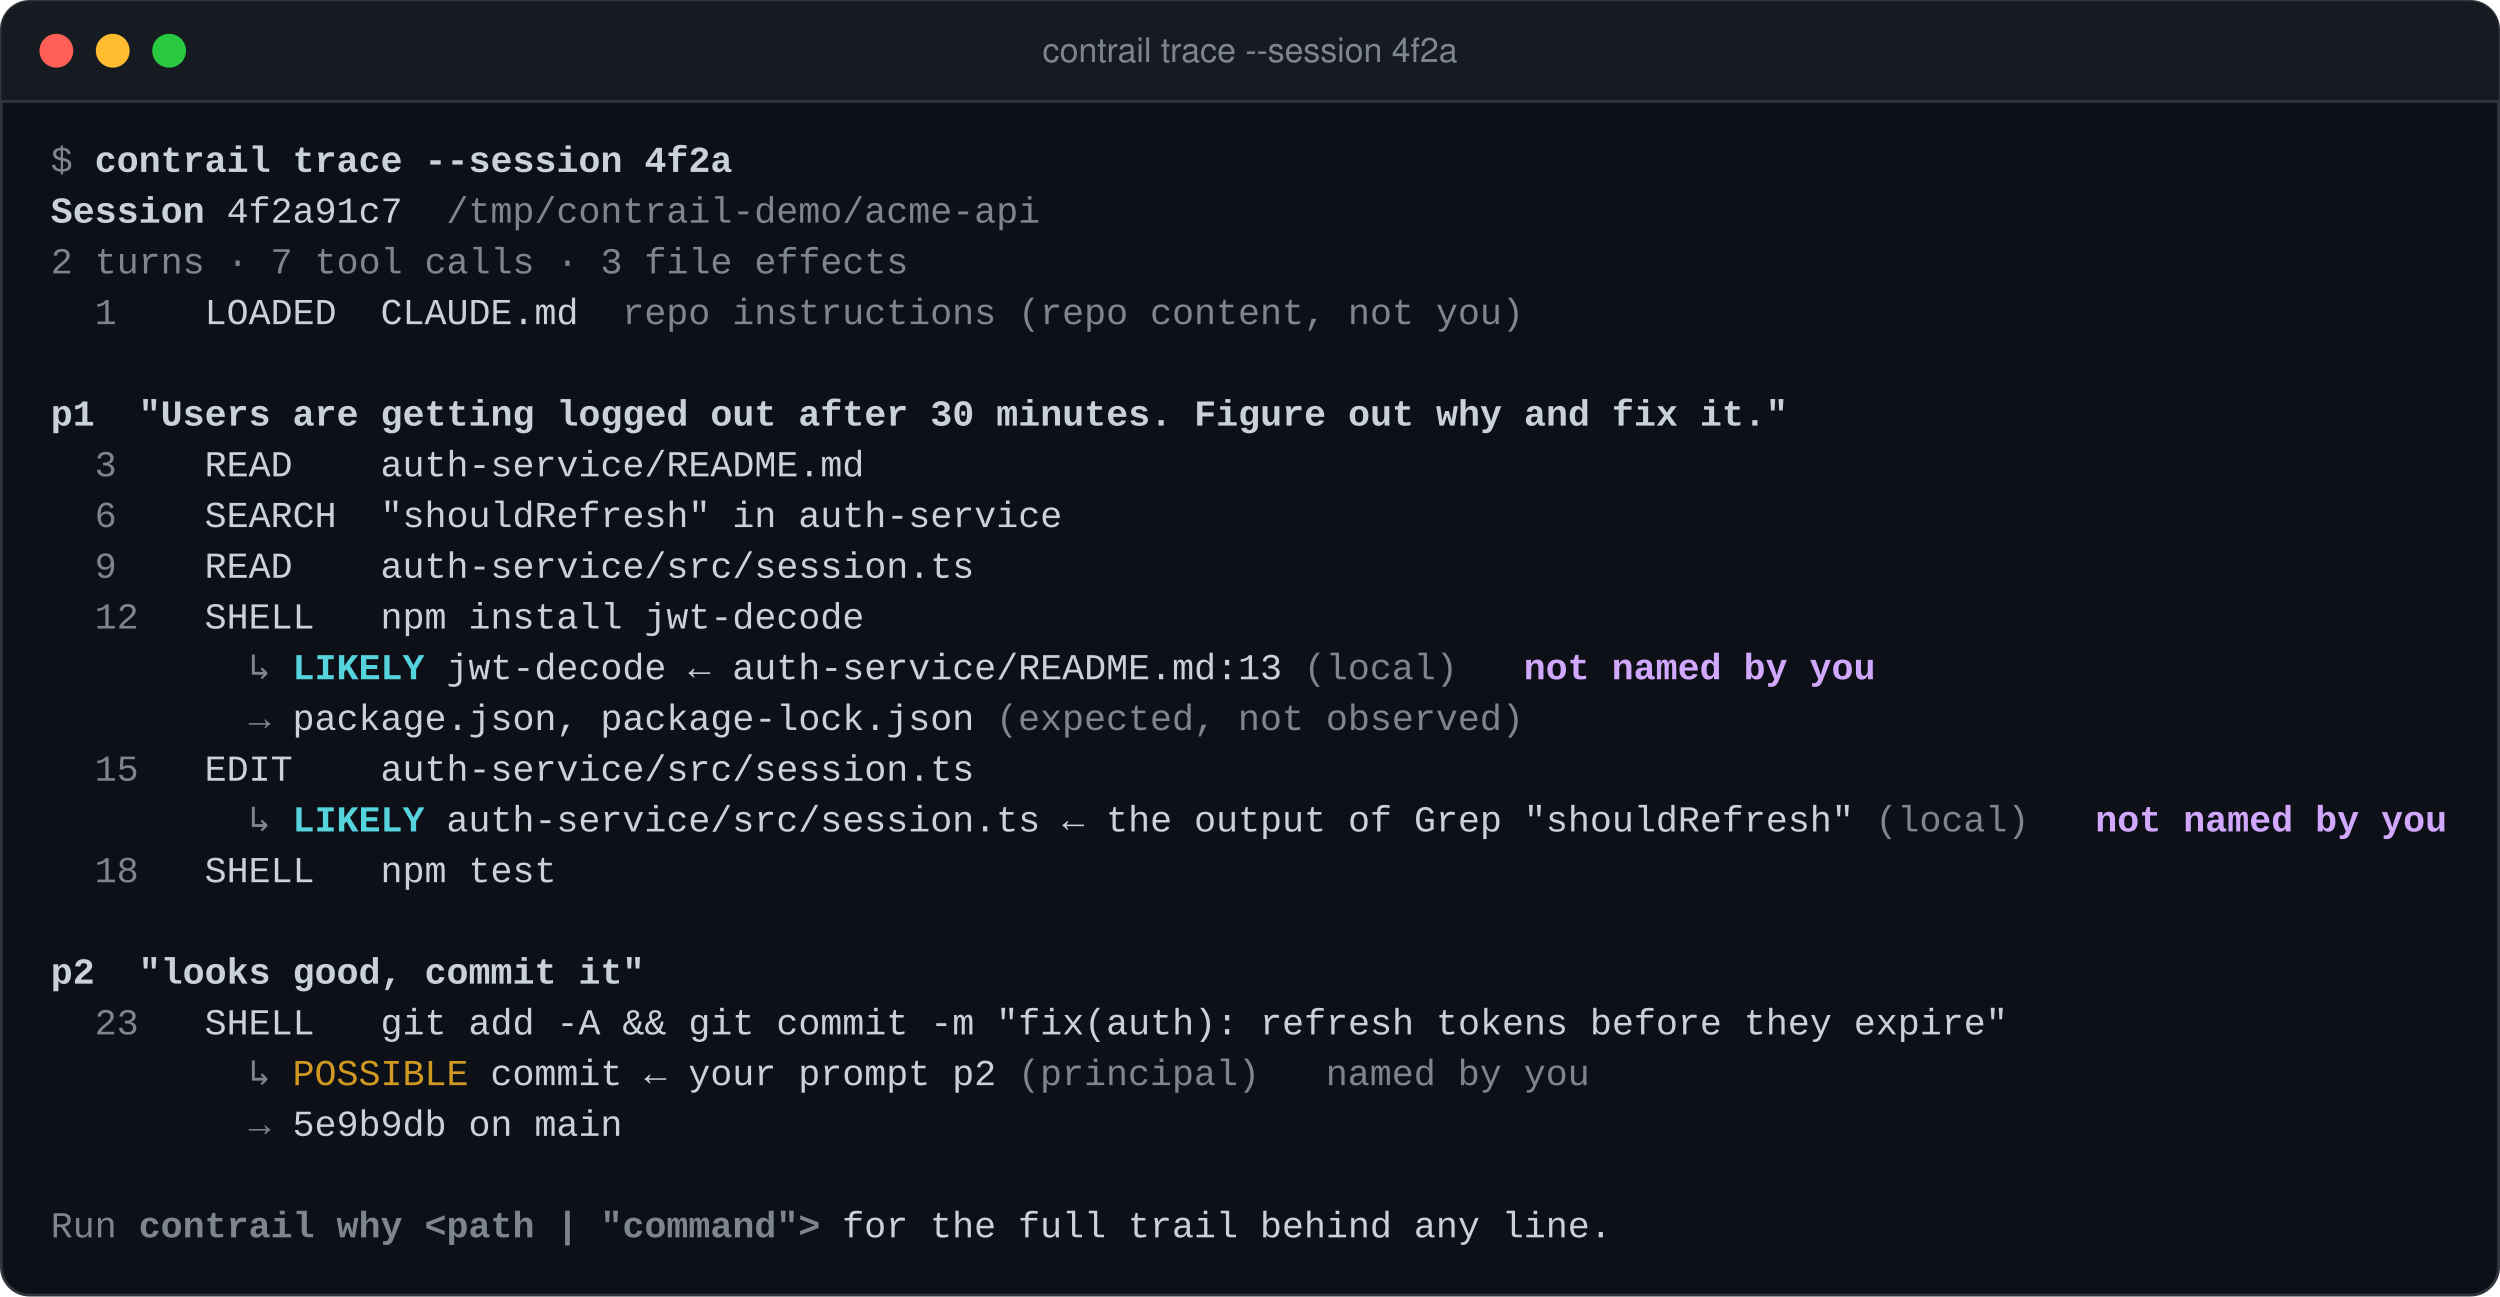
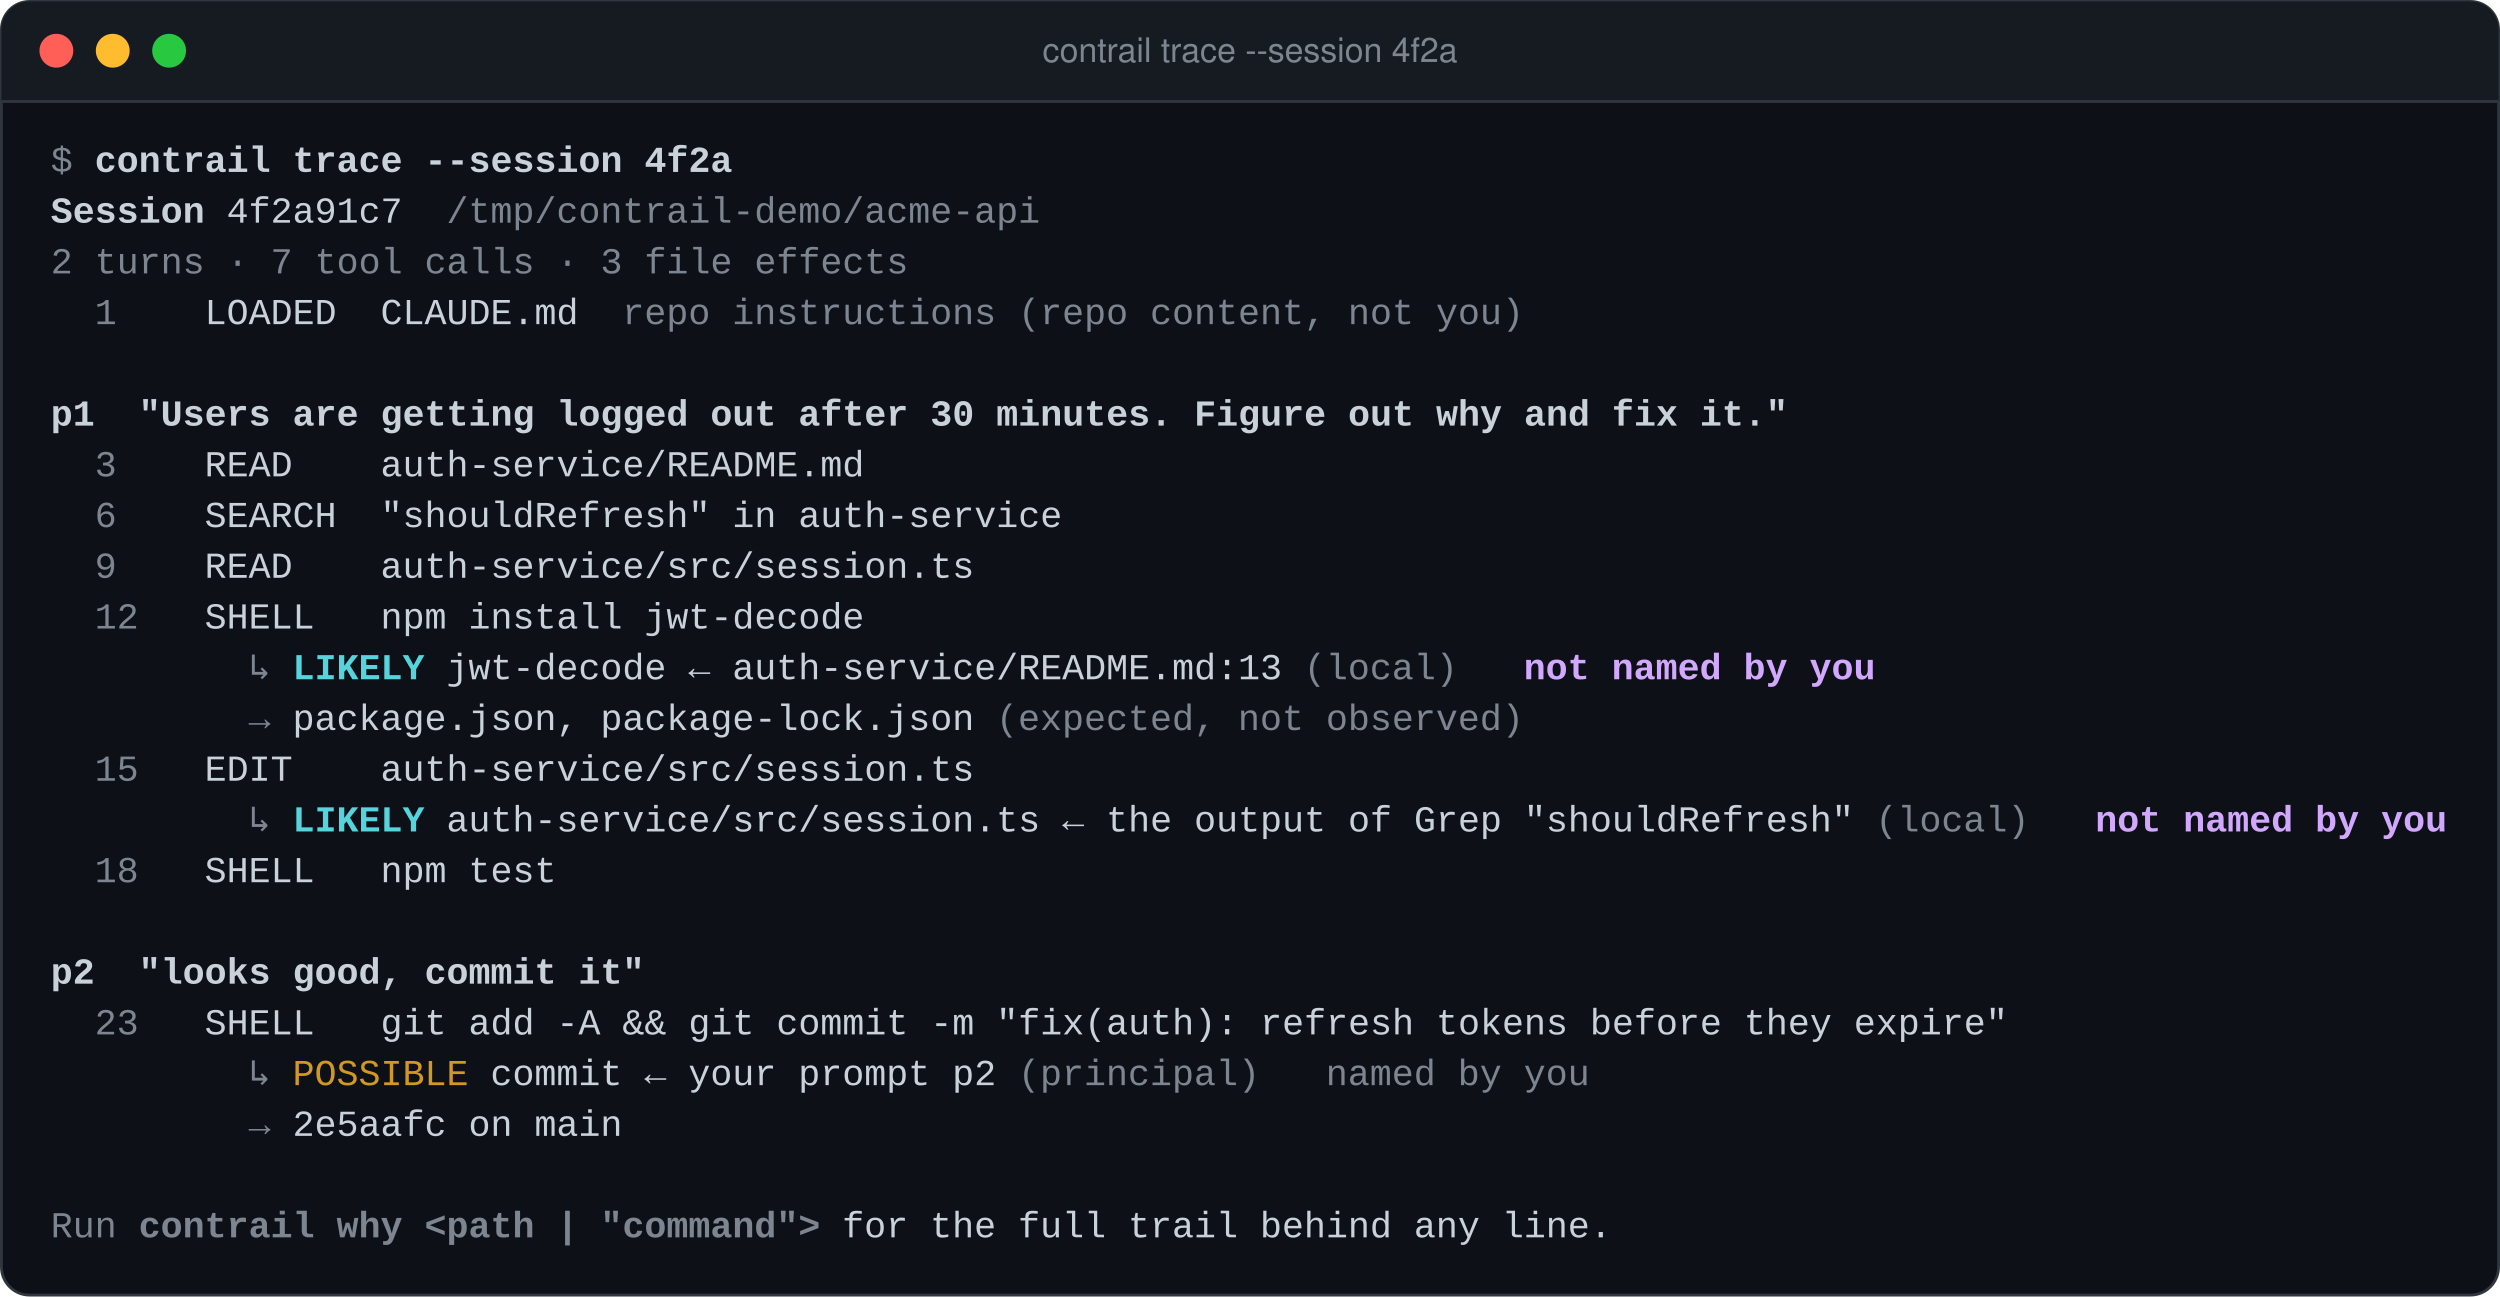
<svg xmlns="http://www.w3.org/2000/svg" width="887" height="460" viewBox="0 0 887 460" role="img" aria-label="contrail trace --session 4f2a">
  <rect x="0.5" y="0.5" width="886" height="459" rx="10" fill="#0d1117" stroke="#30363d" />
  <path d="M0.5 36 V10.5 A10 10 0 0 1 10.5 0.5 H876.5 A10 10 0 0 1 886.5 10.5 V36 Z" fill="#161b22" />
  <line x1="0.5" y1="36" x2="886.5" y2="36" stroke="#30363d" />
  <circle cx="20" cy="18" r="6" fill="#ff5f57" />
  <circle cx="40" cy="18" r="6" fill="#febc2e" />
  <circle cx="60" cy="18" r="6" fill="#28c840" />
  <text x="443.5" y="22" text-anchor="middle" font-family="-apple-system, BlinkMacSystemFont, 'Segoe UI', Helvetica, Arial, sans-serif" font-size="12" fill="#7d8590">contrail trace --session 4f2a</text>
  <g font-family="ui-monospace, SFMono-Regular, 'SF Mono', Menlo, Consolas, 'Liberation Mono', monospace" font-size="13" fill="#c9d1d9" style="white-space: pre" xml:space="preserve">
    <text y="61" style="white-space: pre">
      <tspan x="18.0" fill="#7d8590">$</tspan>
      <tspan x="25.8"> </tspan>
      <tspan x="33.6" font-weight="bold">contrail trace --session 4f2a</tspan>
    </text>
    <text y="79" style="white-space: pre">
      <tspan x="18.0" font-weight="bold">Session</tspan>
      <tspan x="72.6"> 4f2a91c7  </tspan>
      <tspan x="158.4" fill="#7d8590">/tmp/contrail-demo/acme-api</tspan>
    </text>
    <text y="97" style="white-space: pre">
      <tspan x="18.0" fill="#7d8590">2 turns · 7 tool calls · 3 file effects</tspan>
    </text>
    <text y="115" style="white-space: pre">
      <tspan x="18.0">  </tspan>
      <tspan x="33.6" fill="#7d8590">1   </tspan>
      <tspan x="64.8"> LOADED  CLAUDE.md  </tspan>
      <tspan x="220.8" fill="#7d8590">repo instructions (repo content, not you)</tspan>
    </text>
    <text y="151" style="white-space: pre">
      <tspan x="18.0" font-weight="bold">p1</tspan>
      <tspan x="33.6">  </tspan>
      <tspan x="49.2" font-weight="bold">"Users are getting logged out after 30 minutes. Figure out why and fix it."</tspan>
    </text>
    <text y="169" style="white-space: pre">
      <tspan x="18.0">  </tspan>
      <tspan x="33.6" fill="#7d8590">3   </tspan>
      <tspan x="64.8"> READ    auth-service/README.md</tspan>
    </text>
    <text y="187" style="white-space: pre">
      <tspan x="18.0">  </tspan>
      <tspan x="33.6" fill="#7d8590">6   </tspan>
      <tspan x="64.8"> SEARCH  "shouldRefresh" in auth-service</tspan>
    </text>
    <text y="205" style="white-space: pre">
      <tspan x="18.0">  </tspan>
      <tspan x="33.6" fill="#7d8590">9   </tspan>
      <tspan x="64.8"> READ    auth-service/src/session.ts</tspan>
    </text>
    <text y="223" style="white-space: pre">
      <tspan x="18.0">  </tspan>
      <tspan x="33.6" fill="#7d8590">12  </tspan>
      <tspan x="64.8"> SHELL   npm install jwt-decode</tspan>
    </text>
    <text y="241" style="white-space: pre">
      <tspan x="18.0">         </tspan>
      <tspan x="88.2" fill="#7d8590">↳</tspan>
      <tspan x="96.0"> </tspan>
      <tspan x="103.8" fill="#56d4dd" font-weight="bold">LIKELY</tspan>
      <tspan x="150.6"> jwt-decode ← auth-service/README.md:13 </tspan>
      <tspan x="462.6" fill="#7d8590">(local)</tspan>
      <tspan x="517.2">   </tspan>
      <tspan x="540.6" fill="#d2a8ff" font-weight="bold">not named by you</tspan>
    </text>
    <text y="259" style="white-space: pre">
      <tspan x="18.0">         </tspan>
      <tspan x="88.2" fill="#7d8590">→</tspan>
      <tspan x="96.0"> package.json, package-lock.json</tspan>
      <tspan x="345.6" fill="#7d8590"> (expected, not observed)</tspan>
    </text>
    <text y="277" style="white-space: pre">
      <tspan x="18.0">  </tspan>
      <tspan x="33.6" fill="#7d8590">15  </tspan>
      <tspan x="64.8"> EDIT    auth-service/src/session.ts</tspan>
    </text>
    <text y="295" style="white-space: pre">
      <tspan x="18.0">         </tspan>
      <tspan x="88.2" fill="#7d8590">↳</tspan>
      <tspan x="96.0"> </tspan>
      <tspan x="103.8" fill="#56d4dd" font-weight="bold">LIKELY</tspan>
      <tspan x="150.6"> auth-service/src/session.ts ← the output of Grep "shouldRefresh" </tspan>
      <tspan x="665.4" fill="#7d8590">(local)</tspan>
      <tspan x="720.0">   </tspan>
      <tspan x="743.4" fill="#d2a8ff" font-weight="bold">not named by you</tspan>
    </text>
    <text y="313" style="white-space: pre">
      <tspan x="18.0">  </tspan>
      <tspan x="33.6" fill="#7d8590">18  </tspan>
      <tspan x="64.8"> SHELL   npm test</tspan>
    </text>
    <text y="349" style="white-space: pre">
      <tspan x="18.0" font-weight="bold">p2</tspan>
      <tspan x="33.6">  </tspan>
      <tspan x="49.2" font-weight="bold">"looks good, commit it"</tspan>
    </text>
    <text y="367" style="white-space: pre">
      <tspan x="18.0">  </tspan>
      <tspan x="33.6" fill="#7d8590">23  </tspan>
      <tspan x="64.8"> SHELL   git add -A &amp;&amp; git commit -m "fix(auth): refresh tokens before they expire"</tspan>
    </text>
    <text y="385" style="white-space: pre">
      <tspan x="18.0">         </tspan>
      <tspan x="88.2" fill="#7d8590">↳</tspan>
      <tspan x="96.0"> </tspan>
      <tspan x="103.8" fill="#d29922">POSSIBLE</tspan>
      <tspan x="166.2"> commit ← your prompt p2 </tspan>
      <tspan x="361.2" fill="#7d8590">(principal)</tspan>
      <tspan x="447.0">   </tspan>
      <tspan x="470.4" fill="#7d8590">named by you</tspan>
    </text>
    <text y="403" style="white-space: pre">
      <tspan x="18.0">         </tspan>
      <tspan x="88.2" fill="#7d8590">→</tspan>
-       <tspan x="96.0"> 5e9b9db on main</tspan>
+       <tspan x="96.0"> 2e5aafc on main</tspan>
    </text>
    <text y="439" style="white-space: pre">
      <tspan x="18.0" fill="#7d8590">Run </tspan>
      <tspan x="49.2" fill="#7d8590" font-weight="bold">contrail why &lt;path | "command"&gt;</tspan>
      <tspan x="291.0"> for the full trail behind any line.</tspan>
    </text>
  </g>
</svg>
